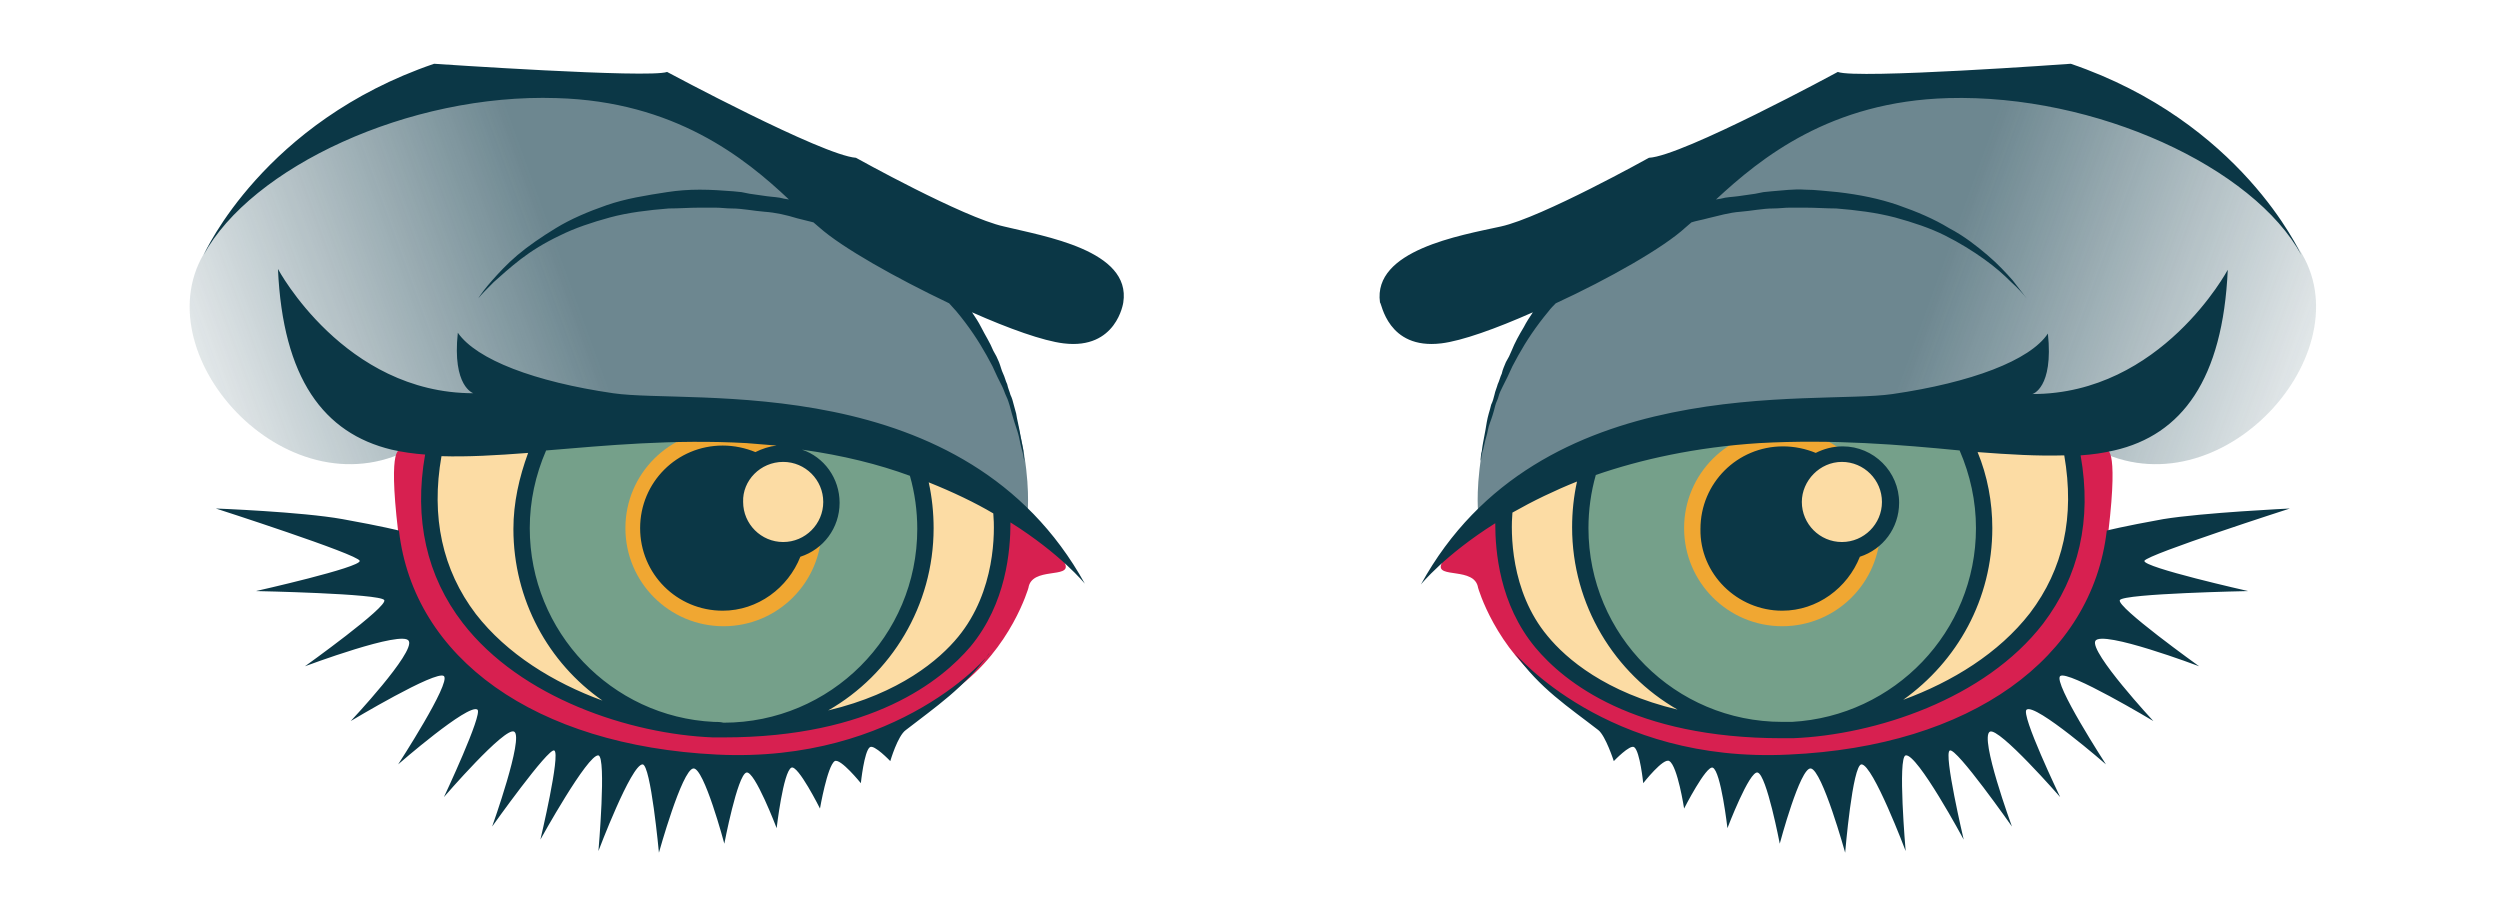
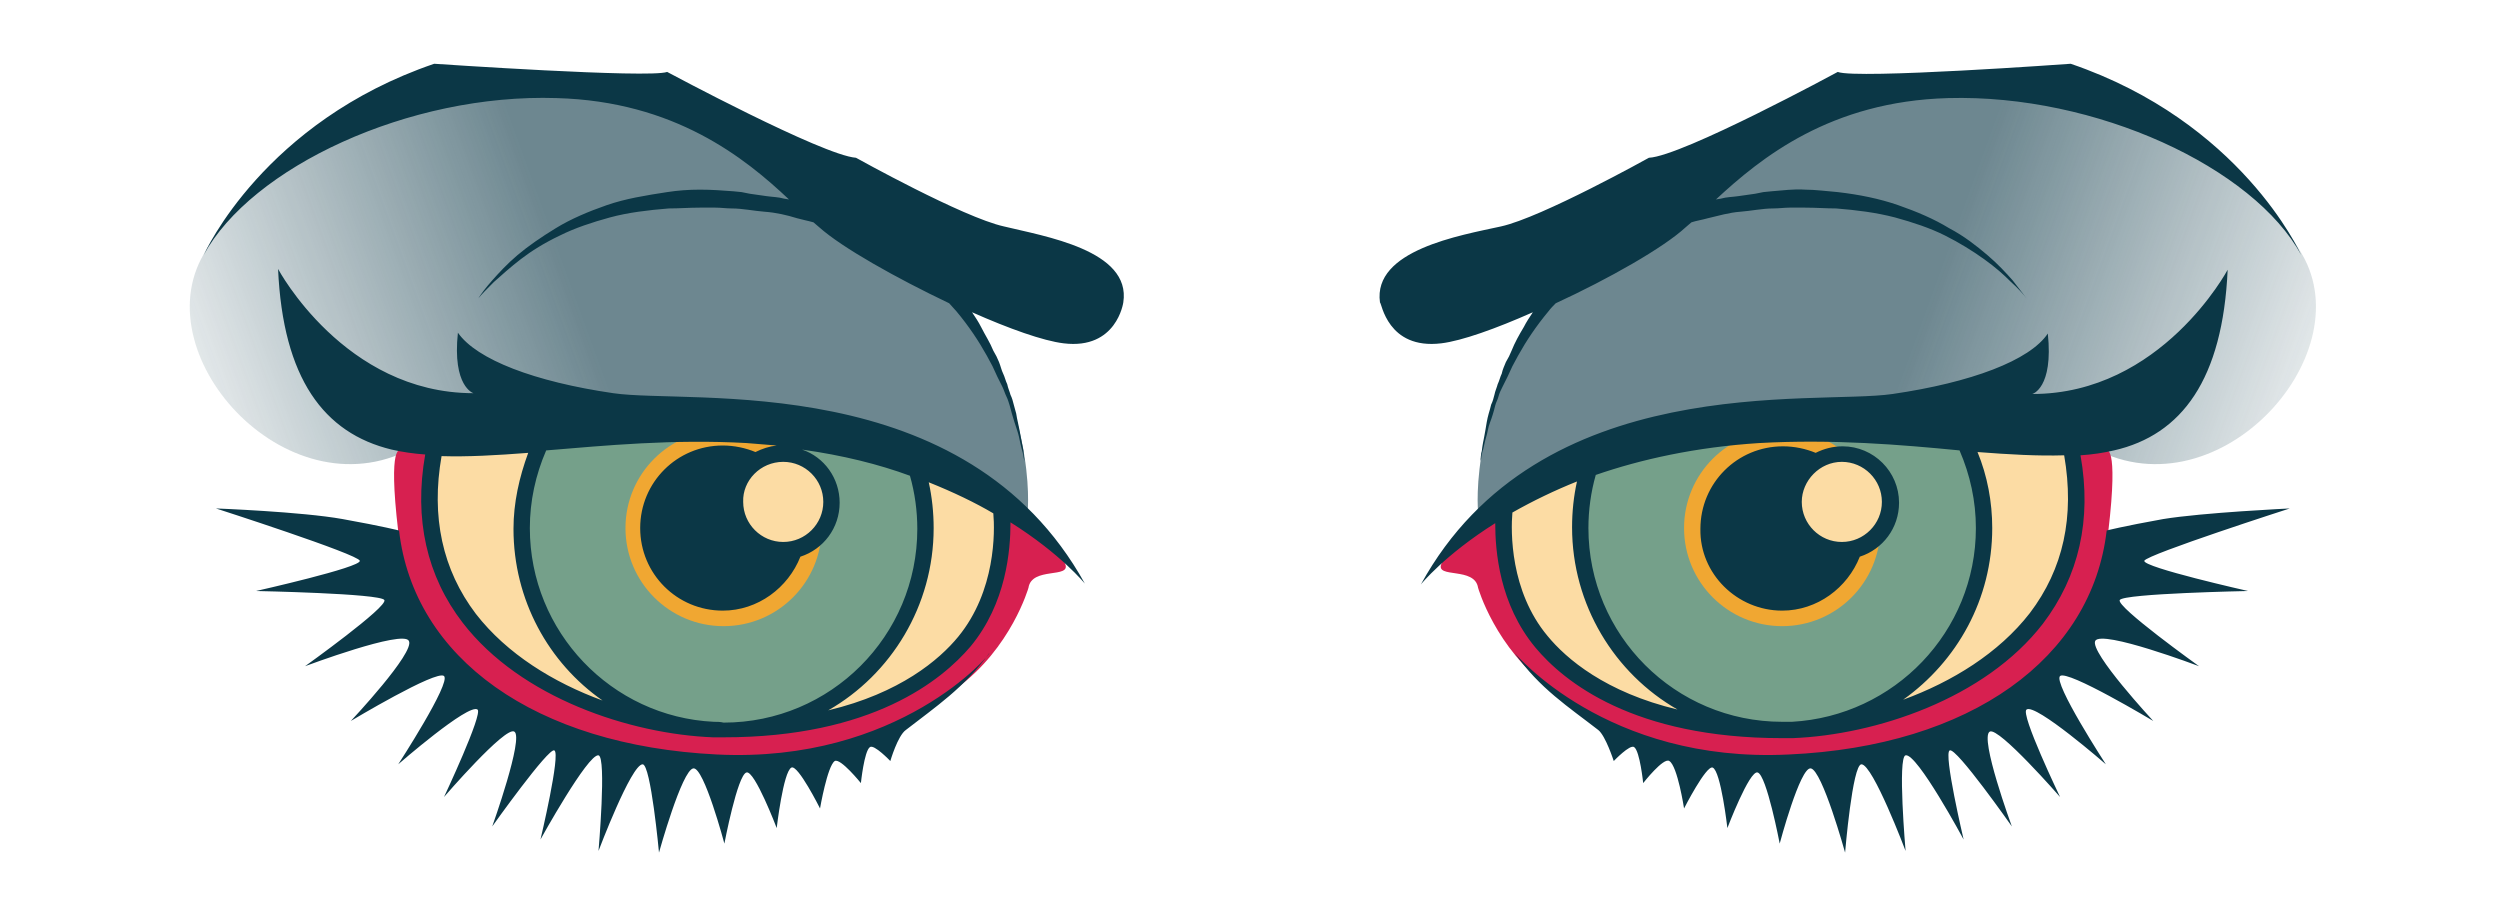
- <svg xmlns="http://www.w3.org/2000/svg" id="Layer_1" viewBox="-152 341 305.8 112">
+ <svg xmlns="http://www.w3.org/2000/svg" id="Layer_1" width="305.834" height="112" viewBox="-152 341 305.8 112">
  <style>.beast-eye-19-st-0{fill:url(#beast-eye-19-id-1)}.beast-eye-19-st-1{opacity:.6;fill:url(#beast-eye-19-id-2)}.beast-eye-19-st-2{fill:#d72050}.beast-eye-19-st-3{fill:#fcdca4}.beast-eye-19-st-4{fill:#75a08a}.beast-eye-19-st-5{fill:#f0a732}.beast-eye-19-st-6{opacity:.6;fill:url(#beast-eye-19-id-3)}.beast-eye-19-st-7{fill:#0b3746}</style>
  <linearGradient id="beast-eye-19-id-1" gradientUnits="userSpaceOnUse" x1="-41.581" y1="358.53" x2="-41.581" y2="358.53">
    <stop offset=".1" stop-color="#75a08a" stop-opacity="0" />
    <stop offset=".4" stop-color="#75a08a" />
  </linearGradient>
  <linearGradient id="beast-eye-19-id-2" gradientUnits="userSpaceOnUse" x1="38.794" y1="368.372" x2="124.609" y2="399.606">
    <stop offset=".5" stop-color="#0b3746" />
    <stop offset="1" stop-color="#0b3746" stop-opacity=".2" />
  </linearGradient>
  <path class="beast-eye-19-st-1" d="M28.8 403.6s-1.4-14.2 10.3-27.7 33.8-26.2 48.5-25.1c3.4.2 29.9.5 42 21.3 7.4 12.7-10.8 32.4-26.1 23.4 0 0-29.1-5.7-39.9-3.3-13.2 2.9-34.8 11.4-34.8 11.4z" />
  <path class="beast-eye-19-st-2" d="M24.3 410c-.7 1.8 4.1.3 4.5 2.9 0 0 2.1 7.4 8.8 12.3 0 0 7.7 8.6 31.4 8.6 26.3 0 35.6-16.8 36.9-27.8 1.3-11-.3-9.9-.3-9.9l-3.8.2s7 31.1-35.8 33.6c-38.8.5-33.8-27.9-33.8-27.9s-6.8 5.1-7.9 8z" />
  <path class="beast-eye-19-st-3" d="M32.3 402.5s-5.7 27.1 33.6 27.5c36.6.3 37.8-28.3 35.6-34.2 0 0-22.3-3-37.3-2.8-15 .3-31.9 9.5-31.9 9.5z" />
  <path class="beast-eye-19-st-4" d="M42 398.8s-5.5 28.4 21.6 30.7c27.2 2.4 30.7-27.8 24.9-34.5 0 0-13.8-1.6-25.7-.9-11.8.7-20.8 4.7-20.8 4.7z" />
  <circle class="beast-eye-19-st-5" cx="66" cy="405.6" r="12" />
  <path class="beast-eye-19-st-3" d="M73.3 396.5c4 0 5.7 3.1 5.7 5.1 0 2 .1 6.8-5.4 6.8s-6.4-3.4-6.4-7c0-3.5 3.1-4.9 6.1-4.9z" />
  <linearGradient id="beast-eye-19-id-3" gradientUnits="userSpaceOnUse" x1="173.349" y1="368.372" x2="259.164" y2="399.606" gradientTransform="matrix(-1 0 0 1 137.11 0)">
    <stop offset=".5" stop-color="#0b3746" />
    <stop offset="1" stop-color="#0b3746" stop-opacity=".2" />
  </linearGradient>
  <path class="beast-eye-19-st-6" d="M-26.3 403.6s1.4-14.2-10.3-27.7c-11.7-13.5-33.8-26.2-48.5-25.1-3.4.2-29.9.5-42 21.3-7.4 12.7 10.8 32.4 26.1 23.4 0 0 29.1-5.7 39.9-3.3 13.3 2.9 34.8 11.4 34.8 11.4z" />
  <path class="beast-eye-19-st-2" d="M-21.7 410c.7 1.8-4.1.3-4.5 2.9 0 0-2.1 7.4-8.8 12.3 0 0-7.7 8.6-31.4 8.6-26.3 0-35.6-16.8-36.9-27.8-1.3-11 .3-9.9.3-9.9l3.8.2s-7 31.1 35.8 33.6c38.6.4 33.6-27.9 33.6-27.9s6.9 5.1 8.1 8z" />
  <path class="beast-eye-19-st-3" d="M-29.7 402.5s5.7 27.1-33.6 27.5c-36.6.3-37.8-28.3-35.6-34.2 0 0 22.3-3 37.3-2.8s31.9 9.5 31.9 9.5z" />
  <path class="beast-eye-19-st-4" d="M-39.5 398.8s5.5 28.4-21.6 30.7c-27.2 2.4-30.7-27.8-24.9-34.5 0 0 13.8-1.6 25.7-.9 11.9.7 20.8 4.7 20.8 4.7z" />
  <circle class="beast-eye-19-st-5" cx="-63.5" cy="405.6" r="12" />
  <path class="beast-eye-19-st-3" d="M-55.8 396.5c4 0 5.7 3.1 5.7 5.1 0 2 .1 6.8-5.4 6.8s-6.4-3.4-6.4-7c0-3.5 3-4.9 6.1-4.9z" />
  <path class="beast-eye-19-st-7" d="M35.8 420.2c3.5 4.2 12 11.1 30.2 11.1h1.3c10.1-.4 23.5-4.8 30.6-14 4.4-5.8 6-12.7 4.6-20.6 1.5-.1 2.8-.3 4.1-.6 8.3-1.9 13.3-8.7 13.9-22.1 0 0-8.1 15.2-23.9 15.2 0 0 2.6-.7 1.9-7.4-2.2 3.3-9.4 6-19 7.4-9.6 1.4-43.2-3.1-57.7 23.3 0 0 2.9-3.6 9.1-7.5 0 3.4.5 9.9 4.9 15.2zm64.7-23.5c1.3 7.5-.1 13.9-4.2 19.3-3.8 4.9-9.5 8.4-15.5 10.6 6.6-4.7 10.9-12.3 10.9-21 0-3.2-.6-6.4-1.8-9.3 3.9.3 7.4.5 10.6.4zm-57.3 2.4c5.5-1.9 12.2-3.4 20-3.9 9-.5 17.3.2 24.5.9 1.3 3 2 6.2 2 9.5 0 12.7-10 23-22.5 23.7H66c-13.1 0-23.7-10.6-23.7-23.7 0-2.2.3-4.4.9-6.5zM33 403.7a65 65 0 0 1 7.9-3.8c-.4 1.8-.6 3.7-.6 5.6 0 9.5 5.2 17.9 12.9 22.3-8.8-2.1-13.6-6.2-15.9-9-4.6-5.5-4.5-12.8-4.3-15.1zm95.1-.5s-10.6.5-15.5 1.3c-5 .9-6.9 1.4-6.9 1.4-1.8 15.6-16.6 26.4-38.9 27.4-22.3 1.1-33.5-12.4-33.5-12.4 3 4.3 6.6 6.6 10.2 9.4.9.7 1.9 3.8 1.9 3.8s2-2.1 2.5-1.7c.7.5 1.1 4.4 1.1 4.4s2.5-3.2 3.2-2.7c1 .6 1.8 5.8 1.8 5.8s2.7-5.3 3.5-5c1 .4 1.8 7.4 1.8 7.4s2.7-7.1 3.7-6.8c1.1.3 2.7 8.7 2.7 8.7s2.5-9.4 3.8-9.2c1.4.2 4.2 10.3 4.2 10.3s.9-10.8 2-10.8c1.4 0 5.4 10.6 5.4 10.6s-1-11.5 0-11.7c1.4-.3 7.1 10.3 7.1 10.3s-2.5-10.6-1.7-10.9c.8-.4 7.6 9.3 7.6 9.3s-4-10.9-2.7-11.6c1.1-.6 8.6 8 8.6 8s-4.9-10.2-4.1-10.7c1.1-.8 9.7 6.7 9.7 6.7s-6.5-10-5.6-10.8c.9-.8 11.4 5.5 11.4 5.5s-7.8-8.4-7.1-9.8c.8-1.4 12.7 3.1 12.7 3.1s-10.2-7.3-9.7-8.1c.5-.8 15.7-1.1 15.7-1.1s-12.9-2.9-12.7-3.7c.4-.8 17.8-6.4 17.8-6.4zM24.3 383c2.5-.3 6.7-1.8 11.2-3.8-.4.6-.8 1.2-1.1 1.8-.6 1-1.1 1.9-1.5 2.9-.2.5-.4.9-.7 1.4-.2.5-.4.9-.5 1.4-.2.4-.3.9-.5 1.3-.1.4-.3.8-.4 1.3-.1.4-.2.8-.4 1.2-.1.4-.2.8-.3 1.1-.2.7-.3 1.4-.4 2-.1.6-.2 1.1-.3 1.6-.1.5-.1.9-.2 1.2-.1.6-.1 1-.1 1s.1-.3.2-1c.1-.3.2-.7.3-1.2.1-.5.3-1 .4-1.6.1-.6.4-1.2.6-1.9.1-.3.2-.7.3-1.1.1-.4.3-.7.4-1.1.1-.4.3-.8.5-1.2l.6-1.2c.2-.4.4-.9.6-1.3.2-.4.5-.9.7-1.3 1-1.8 2.2-3.6 3.7-5.4.3-.4.6-.7.9-1 6.5-3 13.2-6.8 15.9-9.3.2-.2.5-.4.7-.6.6-.2 1.3-.3 2-.5 1.3-.3 2.6-.7 4-.8 1.3-.1 2.7-.4 4-.4.7 0 1.4-.1 2-.1h1.9c1.3 0 2.6.1 3.8.1 2.5.2 4.9.5 7.2 1.1 2.2.6 4.3 1.3 6.1 2.2 1.8.9 3.4 1.9 4.8 2.9s2.4 1.9 3.3 2.8c.9.8 1.5 1.5 1.9 2 .4.5.6.8.6.8s-.2-.3-.6-.8c-.4-.5-1-1.3-1.7-2.2-.8-.9-1.8-2-3.1-3.1s-2.8-2.3-4.7-3.3c-1.8-1.1-3.9-2-6.2-2.8-2.3-.8-4.8-1.3-7.4-1.6-1.3-.1-2.7-.3-4-.3-1.4-.1-2.7.1-4.1.2l-1 .1-1 .2-2.1.3c-.7.1-1.4.1-2.1.3l-.6.1c5.5-5.1 14-12 28.4-12.4 18.1-.5 37.4 8.5 43.2 19.2-.2-.4-7.4-16.3-28.2-23.4 0 0-26.2 1.9-28.5 1 0 0-19 10.3-23.1 10.5 0 0-13.1 7.3-18.1 8.4-5 1.1-15.7 2.9-14.8 9.3.2 0 .9 5.8 7.5 5zM66 415.7c4.3 0 8-2.8 9.5-6.6 2.8-.9 4.8-3.5 4.8-6.6 0-3.8-3.1-6.9-6.9-6.9-1.2 0-2.3.3-3.3.8-1.2-.5-2.6-.8-4-.8-5.6 0-10.1 4.5-10.1 10.1-.1 5.5 4.5 10 10 10zm7.3-18.2c2.7 0 4.9 2.2 4.9 4.9s-2.2 4.9-4.9 4.9-4.9-2.2-4.9-4.9c0-2.6 2.2-4.9 4.9-4.9zM-77 389.1c-9.6-1.4-16.7-4.1-19-7.4-.7 6.6 1.9 7.4 1.9 7.4-15.8 0-23.9-15.2-23.9-15.2.6 13.4 5.6 20.1 13.9 22.1 1.3.3 2.7.5 4.1.6-1.4 7.9.2 14.9 4.6 20.6 7.1 9.2 20.5 13.6 30.6 14h1.3c18.2 0 26.7-7 30.2-11.1 4.4-5.3 4.9-11.8 4.9-15.2 6.2 3.9 9.1 7.5 9.1 7.5-14.6-26.4-48.2-21.9-57.7-23.3zm-16.8 27c-4.1-5.4-5.5-11.9-4.2-19.3 3.2.1 6.7-.1 10.6-.4-1.1 3-1.8 6.1-1.8 9.3 0 8.7 4.3 16.4 10.9 21-6-2.2-11.7-5.7-15.5-10.6zm29.1 13.2c-12.5-.6-22.5-11-22.5-23.7 0-3.3.7-6.5 2-9.5 7.3-.6 15.5-1.4 24.5-.9 1.3.1 2.5.2 3.7.3-.9.1-1.8.4-2.6.8-1.2-.5-2.6-.8-4-.8-5.6 0-10.1 4.5-10.1 10.1s4.5 10.1 10.1 10.1c4.3 0 8-2.8 9.5-6.6 2.8-.9 4.8-3.5 4.8-6.6 0-3-1.9-5.6-4.6-6.5 5 .7 9.4 1.8 13.2 3.2.6 2.1.9 4.3.9 6.5 0 13.1-10.6 23.7-23.7 23.7-.4-.1-.8-.1-1.2-.1zm8.5-31.8c2.7 0 4.9 2.2 4.9 4.9s-2.2 4.9-4.9 4.9-4.9-2.2-4.9-4.9c-.1-2.6 2.1-4.9 4.9-4.9zm21.4 21.4c-2.3 2.8-7.1 6.9-15.9 9 7.7-4.4 12.9-12.8 12.9-22.3 0-1.9-.2-3.8-.6-5.6 3 1.2 5.7 2.5 7.9 3.8.2 2.2.3 9.5-4.3 15.1zm-29.5 14.4c-22.3-1.1-37.1-11.8-38.9-27.4 0 0-1.9-.5-6.9-1.4-5-.9-15.5-1.3-15.5-1.3s17.4 5.6 17.6 6.4c.2.8-12.7 3.7-12.7 3.7s15.2.3 15.7 1.1-9.7 8.1-9.7 8.1 12-4.5 12.7-3.1c.8 1.4-7.1 9.8-7.1 9.8s10.5-6.3 11.4-5.5c.9.8-5.6 10.8-5.6 10.8s8.6-7.5 9.7-6.7c.7.5-4.1 10.7-4.1 10.7s7.5-8.7 8.6-8c1.2.7-2.7 11.6-2.7 11.6s6.9-9.7 7.6-9.3c.8.4-1.7 10.9-1.7 10.9s5.8-10.5 7.1-10.3c1 .2 0 11.7 0 11.7s4-10.6 5.4-10.6c1 0 2 10.8 2 10.8s2.8-10.1 4.2-10.3c1.3-.2 3.8 9.2 3.8 9.2s1.6-8.4 2.7-8.7c1-.3 3.7 6.8 3.7 6.8s.8-6.9 1.8-7.4c.8-.4 3.5 5 3.5 5s.9-5.2 1.8-5.8c.7-.4 3.2 2.7 3.2 2.7s.4-3.9 1.1-4.4c.5-.4 2.5 1.7 2.5 1.7s.9-3.1 1.9-3.8c3.6-2.8 7.2-5.2 10.2-9.4.3 0-11 13.5-33.3 12.4zm35.1-64.6c-5-1.1-18.1-8.4-18.1-8.4-4.1-.3-23.1-10.5-23.1-10.5-2.2.8-28.5-1-28.5-1-20.8 7.1-28 23-28.2 23.4 5.8-10.7 25.1-19.8 43.2-19.2 14.4.4 23 7.3 28.4 12.4l-.6-.1c-.7-.2-1.4-.2-2.1-.3l-2.1-.3-1-.2-1-.1c-1.3-.1-2.7-.2-4.1-.2-1.4 0-2.7.1-4 .3-2.6.4-5.1.8-7.4 1.6-2.3.8-4.4 1.7-6.2 2.8-1.8 1.1-3.4 2.2-4.7 3.3-1.3 1.1-2.3 2.2-3.1 3.1-.8.9-1.4 1.7-1.7 2.2-.4.5-.6.8-.6.8s.2-.3.6-.8c.4-.5 1.1-1.2 1.9-2 .9-.8 2-1.8 3.3-2.8 1.3-1 2.9-2 4.8-2.9 1.8-.9 3.9-1.6 6.1-2.2 2.2-.6 4.7-.9 7.2-1.1 1.3 0 2.5-.1 3.8-.1h1.9c.7 0 1.3.1 2 .1 1.3 0 2.7.3 4 .4 1.4.1 2.7.4 4 .8.7.2 1.3.3 2 .5.2.2.5.4.7.6 2.8 2.5 9.4 6.2 15.9 9.3.3.3.6.7.9 1 1.5 1.8 2.7 3.6 3.7 5.4.2.4.5.9.7 1.3.2.4.4.9.6 1.3l.6 1.2c.2.4.3.8.5 1.2.2.4.3.8.4 1.1.1.4.2.7.3 1.1.2.7.4 1.3.6 1.9.2.6.3 1.1.4 1.6.1.5.2.8.3 1.2.1.6.2 1 .2 1s0-.3-.1-1c0-.3-.1-.7-.2-1.2s-.2-1-.3-1.6c-.1-.6-.3-1.3-.4-2-.1-.4-.2-.7-.3-1.1-.1-.4-.2-.8-.4-1.2-.1-.4-.3-.8-.4-1.3-.2-.4-.3-.9-.5-1.3s-.3-.9-.5-1.4c-.2-.5-.4-.9-.7-1.4-.4-1-1-1.9-1.5-2.9-.3-.6-.7-1.2-1.1-1.8 4.5 2 8.7 3.5 11.2 3.8 6.5.8 7.3-5 7.3-5 1-6.4-9.7-8.1-14.6-9.3z" />
</svg>
